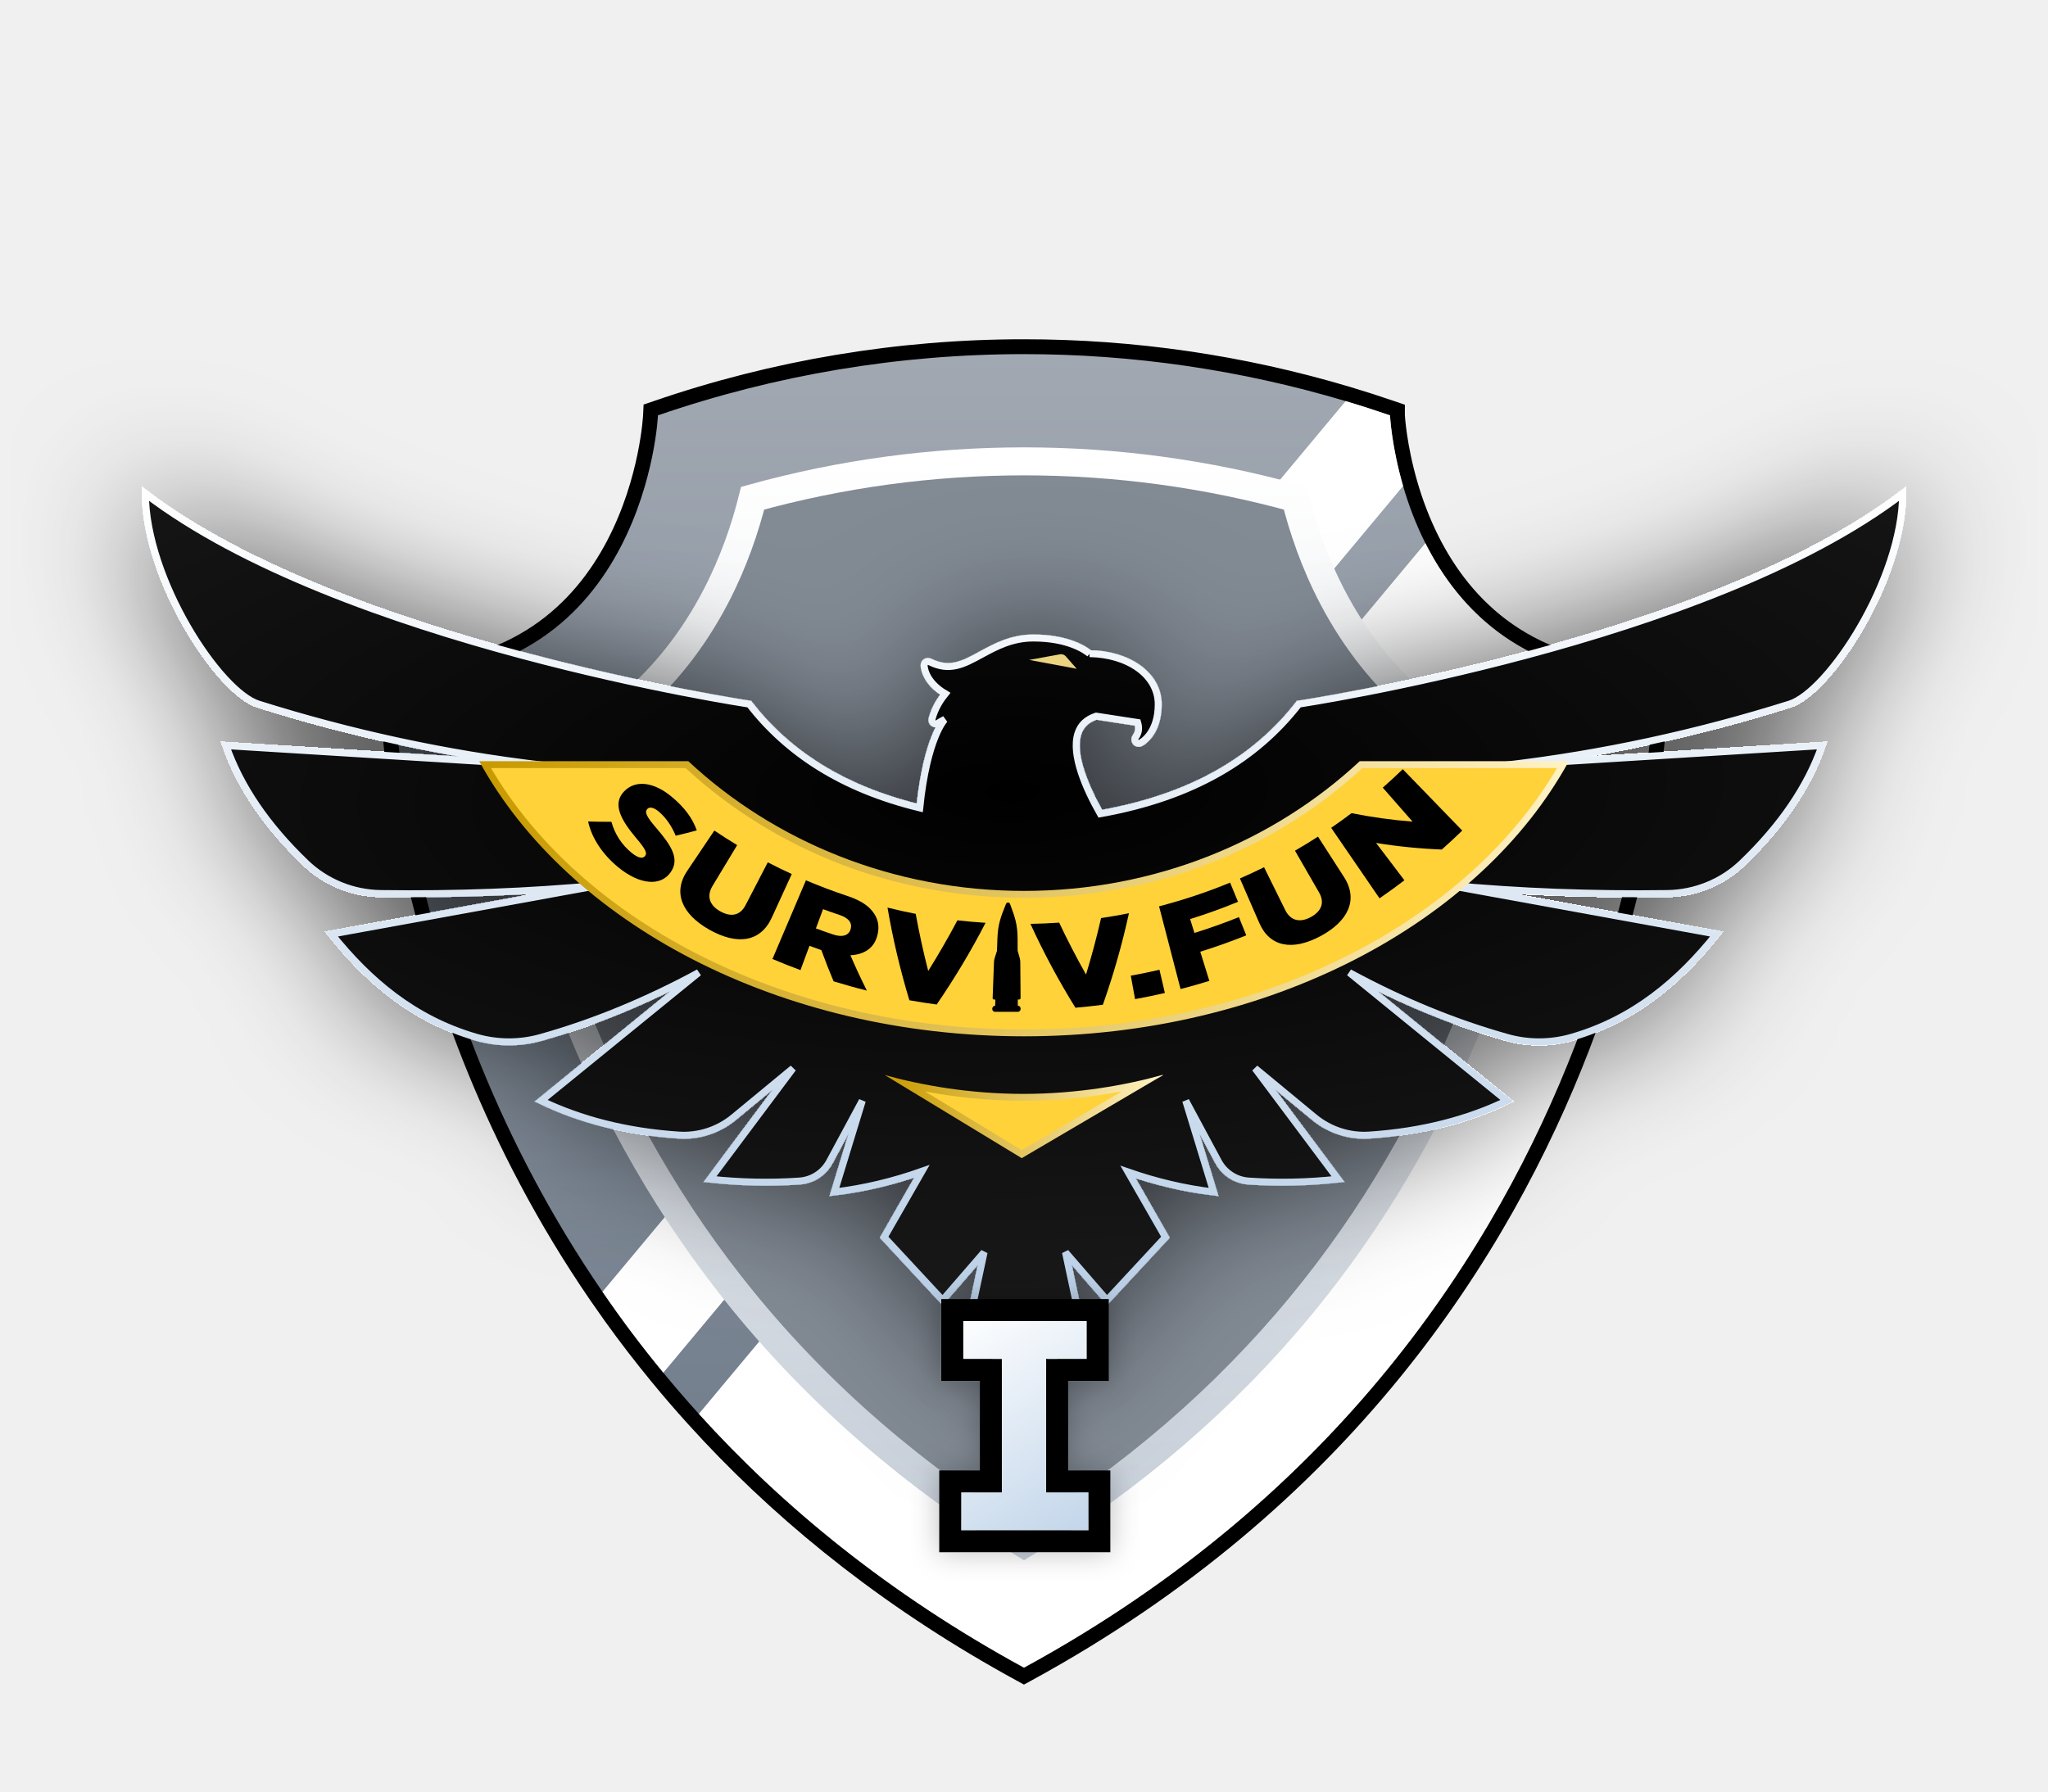
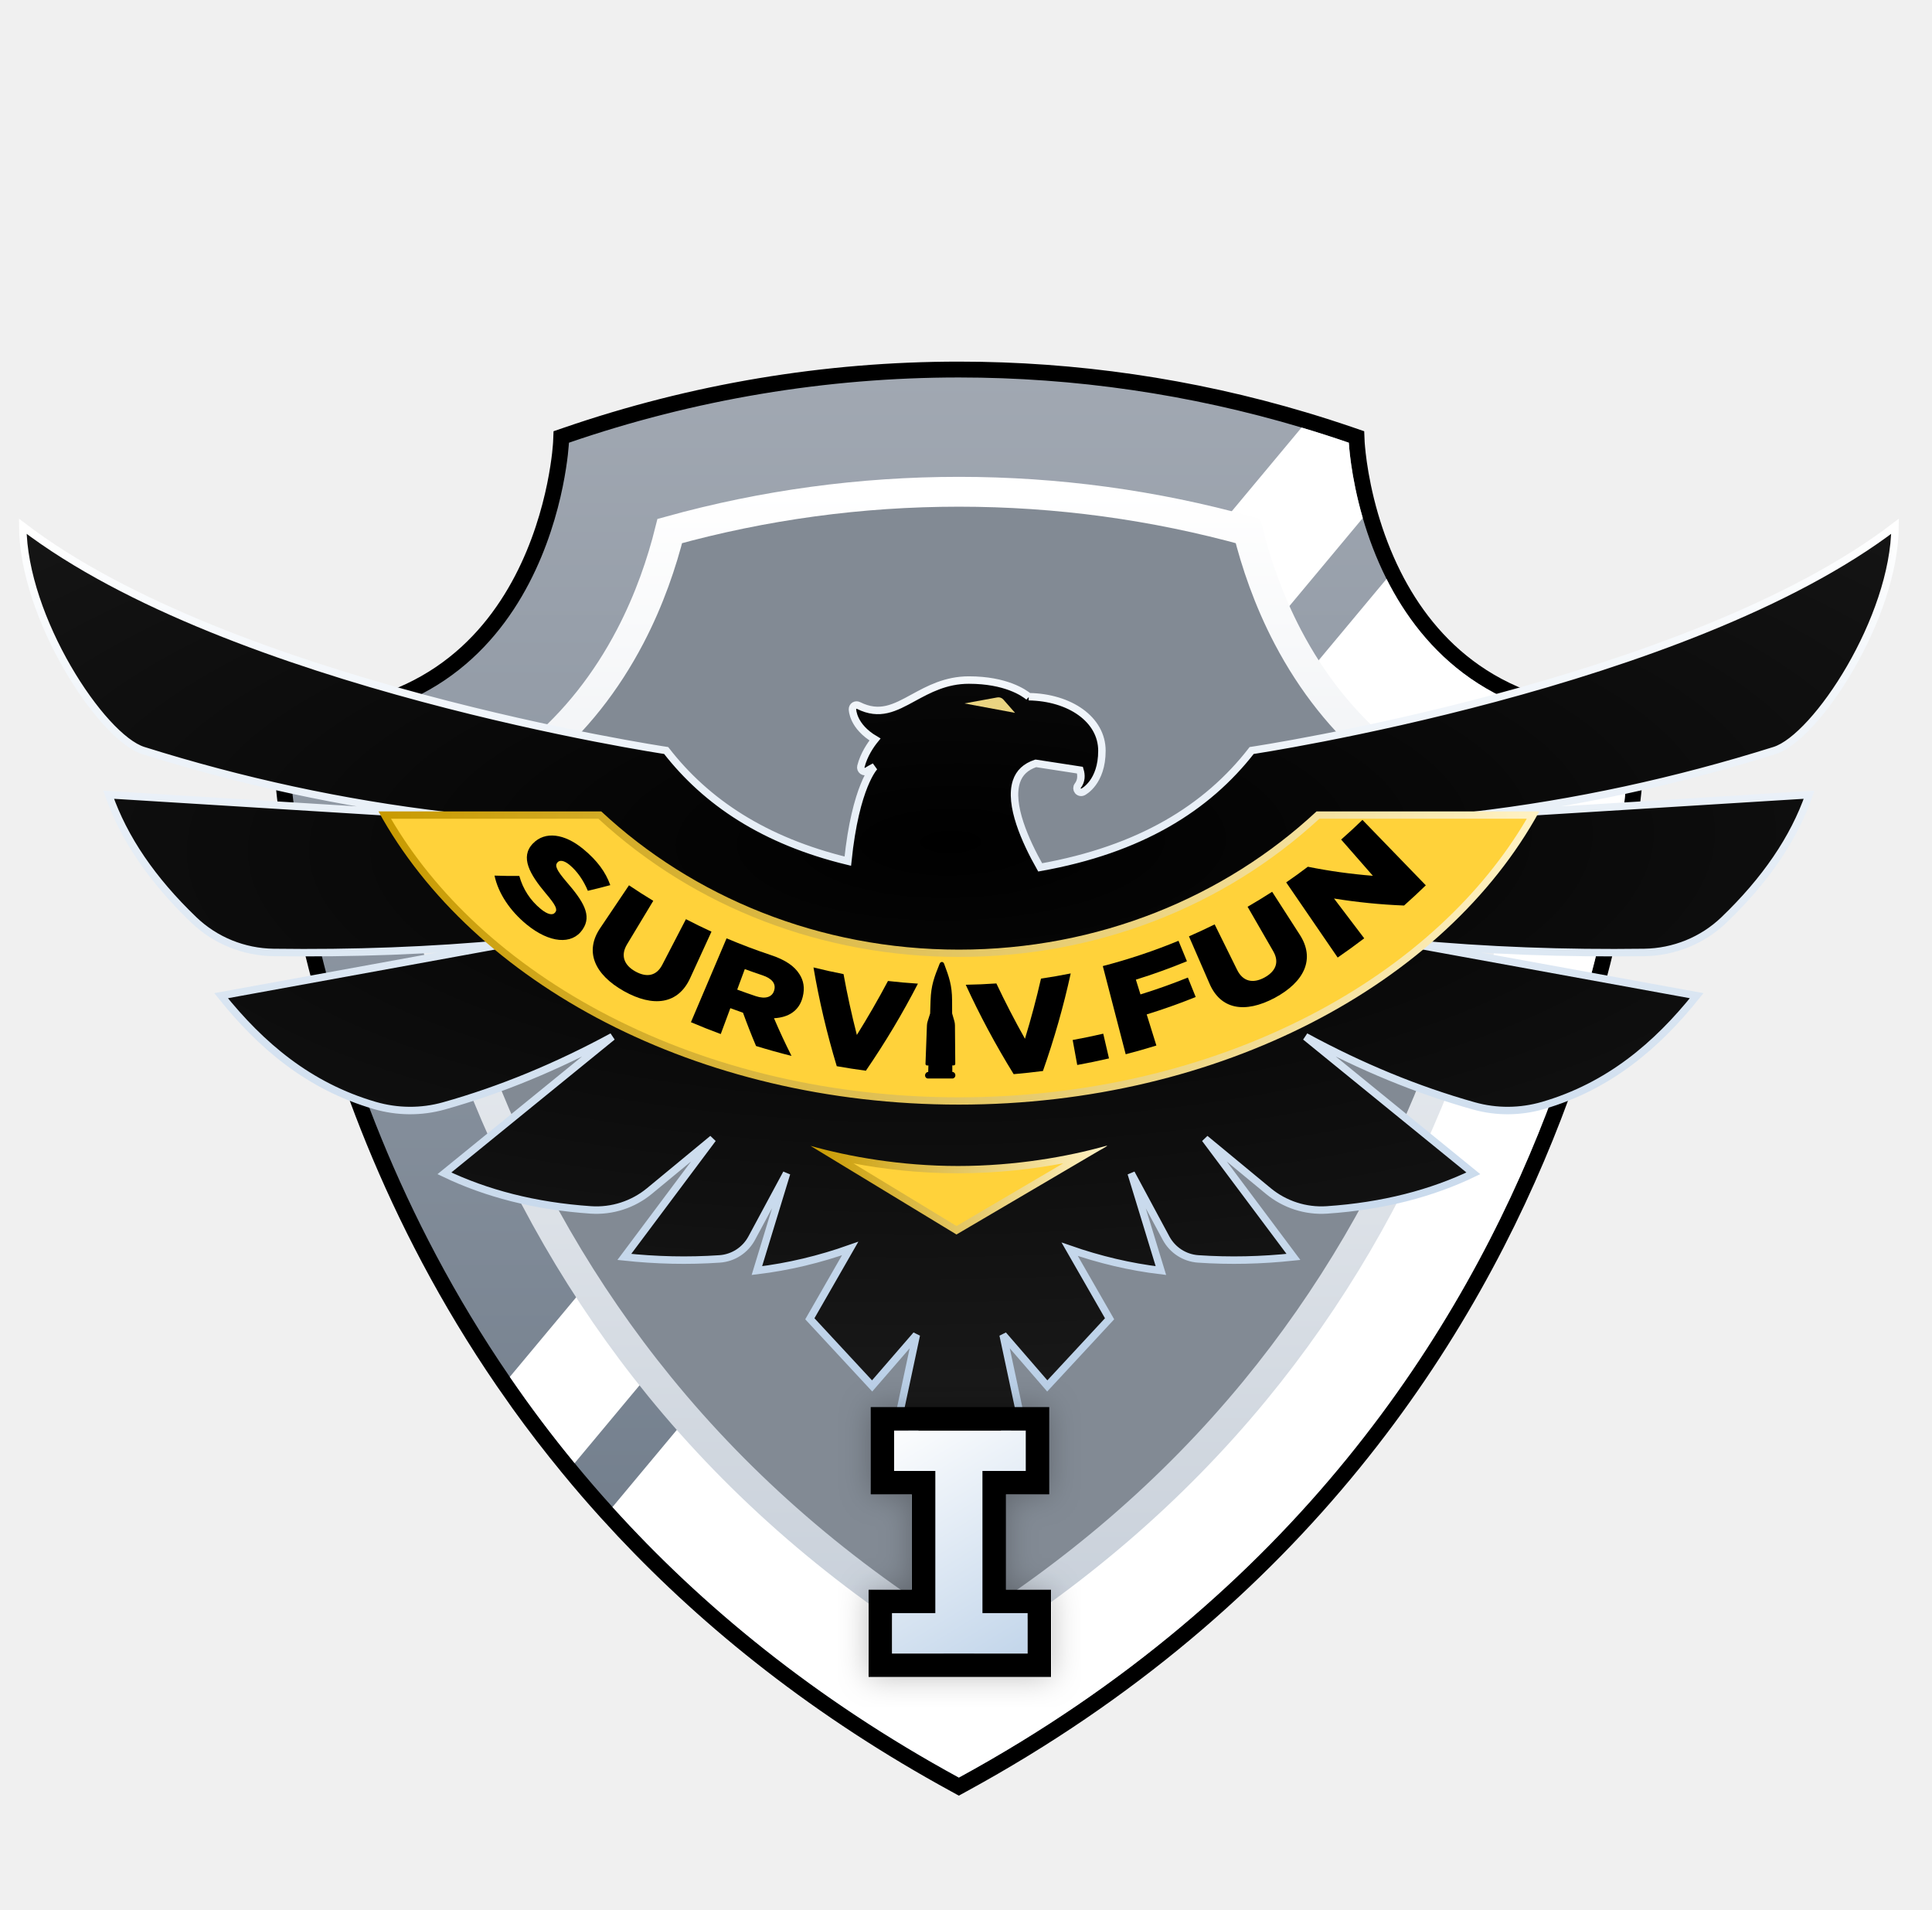
- <svg xmlns="http://www.w3.org/2000/svg" width="96" height="84" viewBox="0 0 96 84" fill="none">
-   <path d="M65.505 19.474C65.508 19.513 65.58 20.883 66.105 22.69C66.341 23.504 66.67 24.405 67.124 25.308C67.899 26.849 69.037 28.394 70.705 29.554C72.37 30.712 74.582 31.5 77.531 31.5H77.88V31.856C77.88 31.86 77.879 31.866 77.879 31.874C77.879 31.889 77.879 31.912 77.879 31.941C77.878 32.001 77.876 32.089 77.872 32.204C77.865 32.433 77.85 32.77 77.821 33.203C77.763 34.07 77.646 35.323 77.414 36.877C76.95 39.983 76.022 44.293 74.165 49.107C70.451 58.739 63.019 70.398 48.165 78.495L47.998 78.586L47.832 78.495C41.85 75.233 37.068 71.393 33.25 67.338L32.5 66.524C31.926 65.89 31.366 65.241 30.823 64.58V64.579C30.064 63.657 29.335 62.711 28.639 61.741L27.953 60.763C23.036 53.593 20.578 46.37 19.35 40.941C18.735 38.226 18.427 35.958 18.273 34.366C18.197 33.57 18.158 32.943 18.139 32.514C18.129 32.3 18.125 32.134 18.122 32.022C18.121 31.966 18.119 31.923 18.119 31.894V31.5H18.468C24.218 31.5 27.205 28.504 28.775 25.5C29.565 23.99 29.996 22.476 30.229 21.338C30.345 20.769 30.412 20.296 30.449 19.967C30.468 19.802 30.479 19.673 30.485 19.587C30.489 19.543 30.491 19.51 30.492 19.488C30.493 19.477 30.494 19.47 30.494 19.465V19.458L30.505 19.221L30.73 19.144C36.286 17.231 42.122 16.254 47.999 16.255C53.112 16.255 58.225 16.994 63.176 18.472C63.878 18.682 64.576 18.906 65.269 19.144L65.505 19.225V19.474Z" fill="url(#paint0_linear_2329_2181)" stroke="black" stroke-width="0.697" />
-   <path d="M65.77 22.787L31.094 64.359C30.087 63.137 29.136 61.871 28.242 60.565L63.077 18.806C63.775 19.014 64.468 19.237 65.157 19.474C65.157 19.474 65.222 20.901 65.77 22.787ZM77.532 31.849C77.532 31.849 77.532 62.09 47.999 78.189C41.654 74.729 36.67 70.616 32.759 66.29L66.814 25.465C68.402 28.622 71.5 31.849 77.532 31.849Z" fill="white" />
-   <path d="M48 72.387C42.872 69.259 38.448 65.431 34.825 60.982C31.486 56.882 28.802 52.236 26.85 47.173C25.222 42.952 24.346 39.008 23.903 36.108C28.075 34.85 31.407 32.074 33.541 27.99C34.396 26.354 34.938 24.731 35.281 23.358C39.421 22.211 43.686 21.631 48 21.631C52.314 21.631 56.58 22.211 60.72 23.358C61.066 24.741 61.612 26.376 62.474 28.019C64.608 32.084 67.931 34.849 72.09 36.106C71.66 38.967 70.786 43.027 69.006 47.54C67.035 52.541 64.347 57.128 61.016 61.176C57.423 65.542 53.053 69.304 48 72.387Z" fill="#828A94" stroke="url(#paint1_linear_2329_2181)" stroke-width="1.313" />
-   <g filter="url(#filter0_d_2329_2181)">
-     <path d="M83.888 33.012C85.716 32.437 89.166 27.19 89.188 23.148C80.035 30.148 60.881 33.012 60.881 33.012C58.917 35.541 55.975 37.37 51.576 38.153C50.926 37.006 50.196 35.389 50.532 34.375C50.662 33.985 50.94 33.726 51.381 33.577H51.385L53.327 33.876C53.394 34.099 53.396 34.345 53.231 34.561C53.18 34.628 53.184 34.722 53.237 34.788C53.273 34.83 53.324 34.854 53.378 34.854C53.405 34.854 53.432 34.848 53.461 34.834C53.495 34.817 54.293 34.402 54.293 33.023C54.293 31.645 52.884 30.675 51.073 30.645L51.075 30.647C50.866 30.475 50.067 29.913 48.44 29.913C47.422 29.913 46.669 30.325 46.003 30.687C45.174 31.14 44.517 31.498 43.582 31.031C43.526 31.002 43.458 31.006 43.404 31.038C43.35 31.071 43.318 31.13 43.318 31.194C43.318 31.227 43.33 31.948 44.309 32.527C44.121 32.758 43.821 33.188 43.689 33.713C43.671 33.786 43.7 33.863 43.761 33.907C43.823 33.952 43.905 33.952 43.968 33.907C44.032 33.866 44.152 33.794 44.288 33.726C44.288 33.726 43.454 34.559 43.113 37.879C39.432 36.986 36.883 35.281 35.121 33.012C35.121 33.012 15.967 30.148 6.814 23.148C6.836 27.19 10.286 32.438 12.115 33.012C16.432 34.369 20.868 35.34 25.439 35.876L10.593 34.957C11.262 36.879 12.515 38.714 14.34 40.464C15.284 41.37 16.541 41.877 17.848 41.895C21.334 41.942 24.773 41.818 28.157 41.498L15.54 43.796C17.297 45.989 19.398 47.778 22.3 48.625C23.293 48.915 24.348 48.924 25.345 48.644C27.848 47.941 30.315 46.919 32.752 45.599L25.366 51.61C27.205 52.492 29.331 53.052 31.811 53.22C32.745 53.282 33.667 52.983 34.388 52.387L37.169 50.09L33.282 55.287C34.684 55.437 36.082 55.47 37.475 55.375C38.071 55.334 38.603 54.988 38.885 54.462L40.42 51.61L39.112 55.888C40.505 55.722 41.872 55.392 43.216 54.917L41.443 58.008L44.184 60.962L46.128 58.717L45.375 62.245L48.036 65.112L50.697 62.245L49.945 58.717L51.889 60.962L54.63 58.008L52.876 54.949C54.19 55.407 55.527 55.726 56.888 55.888L55.581 51.61L57.115 54.462C57.398 54.988 57.931 55.334 58.525 55.375C59.917 55.47 61.315 55.437 62.719 55.287L58.832 50.09L61.612 52.387C62.334 52.983 63.256 53.282 64.189 53.22C66.669 53.053 68.796 52.492 70.635 51.61L63.249 45.599C65.684 46.92 68.153 47.941 70.656 48.644C71.652 48.924 72.707 48.915 73.701 48.625C76.602 47.778 78.703 45.989 80.46 43.796L67.844 41.498C71.227 41.818 74.665 41.942 78.152 41.895C79.459 41.877 80.717 41.37 81.661 40.464C83.486 38.714 84.738 36.879 85.407 34.957L70.565 35.876C75.135 35.34 79.571 34.369 83.888 33.012Z" fill="url(#paint2_radial_2329_2181)" stroke="url(#paint3_linear_2329_2181)" stroke-width="0.328" />
-     <path d="M42.473 50.823C43.888 51.149 45.782 51.449 47.965 51.449C50.229 51.449 52.191 51.117 53.515 50.812L47.894 54.115L42.473 50.823Z" fill="#FFD23A" />
-     <path d="M52.59 51.17L47.896 53.928L43.359 51.173C44.645 51.417 46.213 51.609 47.965 51.609C49.746 51.609 51.342 51.405 52.59 51.17ZM54.531 50.402H54.478C52.786 50.877 50.486 51.288 47.966 51.288C45.445 51.288 43.163 50.877 41.47 50.402L41.483 50.409C41.511 50.426 41.586 50.475 41.708 50.545L47.894 54.301L54.167 50.614C54.407 50.486 54.531 50.402 54.531 50.402Z" fill="url(#paint4_linear_2329_2181)" />
-     <path d="M48 48.427C42.451 48.427 37.105 47.185 32.539 44.835C28.182 42.592 24.799 39.491 22.737 35.851H32.201C36.433 39.773 42.041 41.931 48 41.931C53.958 41.931 59.566 39.773 63.799 35.851H73.263C71.201 39.491 67.818 42.593 63.461 44.835C58.895 47.185 53.548 48.427 48 48.427Z" fill="#FFD23A" />
-     <path d="M72.985 36.012C72.006 37.678 70.735 39.242 69.2 40.664C67.528 42.212 65.573 43.568 63.387 44.692C58.844 47.03 53.523 48.267 48 48.267C42.477 48.267 37.156 47.031 32.613 44.692C30.428 43.567 28.472 42.212 26.8 40.664C25.265 39.242 23.994 37.678 23.016 36.012H32.139C36.395 39.933 42.023 42.092 48 42.092C53.977 42.092 59.604 39.933 63.861 36.012H72.985ZM73.537 35.69H63.736C59.703 39.448 54.142 41.771 48 41.771C41.859 41.771 36.297 39.448 32.265 35.69H22.464C26.608 43.26 36.48 48.588 48 48.588C59.52 48.588 69.393 43.26 73.537 35.69Z" fill="url(#paint5_linear_2329_2181)" />
-     <path d="M27.569 38.515C27.936 38.528 28.3 38.533 28.66 38.53C28.822 39.113 29.145 39.608 29.607 39.985C29.905 40.228 30.127 40.276 30.236 40.136C30.238 40.133 30.24 40.131 30.243 40.127C30.342 40 30.271 39.821 29.819 39.291C29.121 38.458 28.681 37.7 29.256 37.104C29.259 37.102 29.261 37.099 29.265 37.096C29.789 36.556 30.645 36.657 31.485 37.356C32.09 37.858 32.456 38.358 32.662 38.934C32.337 39.023 32.008 39.106 31.674 39.183C31.479 38.714 31.201 38.318 30.872 38.045C30.626 37.841 30.435 37.823 30.341 37.932C30.338 37.935 30.336 37.938 30.334 37.941C30.219 38.074 30.285 38.261 30.726 38.777C31.468 39.634 31.873 40.267 31.443 40.885C31.441 40.889 31.439 40.892 31.437 40.895C30.974 41.566 29.992 41.49 28.985 40.667C28.247 40.064 27.733 39.29 27.569 38.515Z" fill="black" />
-     <path d="M32.229 40.808C32.648 40.186 33.066 39.563 33.485 38.941C33.837 39.178 34.193 39.406 34.554 39.624C34.17 40.26 33.787 40.896 33.403 41.532C33.103 42.025 33.267 42.45 33.761 42.728C34.256 43.005 34.692 42.938 34.951 42.434C35.298 41.766 35.644 41.099 35.99 40.431C36.361 40.624 36.736 40.807 37.114 40.98C36.805 41.654 36.496 42.327 36.188 43C35.659 44.183 34.554 44.319 33.26 43.595C31.959 42.861 31.517 41.842 32.229 40.808Z" fill="black" />
-     <path d="M37.778 41.274C38.42 41.546 39.07 41.792 39.726 42.01C40.369 42.223 40.761 42.498 40.979 42.842C41.17 43.131 41.226 43.464 41.129 43.846C41.128 43.85 41.127 43.854 41.126 43.858C40.975 44.457 40.508 44.755 39.864 44.788C40.101 45.343 40.358 45.895 40.635 46.445C40.112 46.315 39.592 46.169 39.075 46.01C38.869 45.524 38.678 45.035 38.501 44.546C38.315 44.482 38.129 44.415 37.944 44.346C37.803 44.726 37.663 45.105 37.522 45.484C37.082 45.321 36.644 45.148 36.209 44.963C36.733 43.734 37.256 42.504 37.778 41.274ZM39.062 43.817C39.492 43.96 39.784 43.855 39.869 43.576C39.87 43.572 39.871 43.569 39.872 43.565C39.965 43.257 39.761 43.035 39.361 42.901C39.099 42.814 38.839 42.722 38.58 42.627C38.468 42.928 38.358 43.228 38.246 43.529C38.517 43.63 38.789 43.725 39.062 43.817Z" fill="black" />
-     <path d="M41.602 42.554C42.041 42.663 42.481 42.761 42.924 42.847C43.086 43.74 43.282 44.633 43.51 45.524C43.998 44.743 44.455 43.952 44.879 43.15C45.317 43.2 45.757 43.239 46.198 43.267C45.524 44.573 44.76 45.852 43.907 47.097C43.48 47.04 43.053 46.974 42.627 46.898C42.191 45.454 41.85 44.003 41.602 42.554Z" fill="black" />
-     <path d="M48.302 43.316C48.751 43.309 49.2 43.289 49.648 43.258C50.036 44.078 50.456 44.89 50.907 45.692C51.175 44.812 51.411 43.93 51.613 43.045C52.05 42.981 52.486 42.905 52.919 42.818C52.606 44.254 52.199 45.687 51.697 47.109C51.269 47.164 50.84 47.211 50.41 47.248C49.616 45.965 48.913 44.652 48.302 43.316Z" fill="black" />
-     <path d="M53.006 45.746C53.456 45.664 53.904 45.571 54.35 45.468C54.434 45.83 54.519 46.193 54.604 46.556C54.14 46.663 53.674 46.76 53.206 46.845C53.14 46.478 53.073 46.112 53.006 45.746Z" fill="black" />
-     <path d="M54.331 42.494C55.46 42.201 56.573 41.83 57.661 41.382C57.785 41.682 57.909 41.981 58.032 42.282C57.294 42.586 56.544 42.856 55.787 43.091C55.854 43.308 55.922 43.525 55.989 43.741C56.692 43.523 57.387 43.276 58.074 42.999C58.189 43.285 58.303 43.569 58.418 43.855C57.709 44.14 56.99 44.396 56.263 44.621C56.405 45.077 56.546 45.533 56.688 45.989C56.241 46.128 55.791 46.256 55.339 46.373C55.004 45.081 54.667 43.787 54.331 42.494Z" fill="black" />
-     <path d="M59.019 43.251C58.72 42.563 58.42 41.875 58.121 41.187C58.502 41.021 58.879 40.845 59.253 40.661C59.582 41.326 59.911 41.992 60.24 42.658C60.493 43.177 60.935 43.269 61.435 43.003C61.933 42.735 62.114 42.329 61.829 41.84C61.453 41.188 61.078 40.537 60.702 39.885C61.066 39.675 61.426 39.455 61.781 39.226C62.182 39.849 62.583 40.471 62.983 41.094C63.696 42.176 63.199 43.193 61.894 43.894C60.58 44.591 59.509 44.406 59.019 43.251Z" fill="black" />
-     <path d="M62.399 38.813C62.721 38.592 63.039 38.363 63.353 38.125C64.277 38.311 65.232 38.445 66.214 38.523C65.748 37.992 65.283 37.461 64.817 36.929C65.135 36.65 65.448 36.362 65.755 36.064C66.684 37.023 67.613 37.983 68.543 38.942C68.228 39.247 67.909 39.543 67.585 39.831C66.529 39.789 65.5 39.684 64.504 39.522C64.947 40.106 65.39 40.69 65.832 41.273C65.449 41.566 65.06 41.847 64.665 42.119C63.91 41.018 63.155 39.916 62.399 38.813Z" fill="black" />
-     <path d="M48.242 30.941L49.69 30.677C49.79 30.659 49.891 30.695 49.959 30.773L50.471 31.356L48.242 30.941Z" fill="#EAD481" />
-     <path d="M47.826 45.103C47.831 45.666 47.836 46.229 47.84 46.791C47.84 46.831 47.811 46.863 47.775 46.863C47.753 46.863 47.731 46.863 47.709 46.863C47.709 46.959 47.709 47.055 47.709 47.151H47.71C47.783 47.151 47.843 47.215 47.844 47.296C47.845 47.375 47.786 47.44 47.712 47.44C47.623 47.44 47.533 47.44 47.444 47.44C47.176 47.44 46.908 47.44 46.64 47.44C46.566 47.44 46.508 47.376 46.511 47.297C46.515 47.217 46.576 47.153 46.649 47.153C46.652 47.057 46.655 46.961 46.658 46.865C46.637 46.865 46.615 46.865 46.593 46.865C46.557 46.865 46.529 46.833 46.53 46.792C46.551 46.23 46.572 45.668 46.593 45.105C46.596 45.044 46.606 44.982 46.625 44.923C46.662 44.808 46.698 44.694 46.734 44.58C46.74 44.388 46.746 44.195 46.753 44.003C46.753 44.003 46.753 44.003 46.754 44.003C46.754 44.003 46.754 44.003 46.754 44.002C46.775 43.345 46.913 42.983 47.151 42.393C47.168 42.352 47.196 42.326 47.226 42.317C47.273 42.303 47.325 42.327 47.349 42.392C47.57 42.981 47.697 43.342 47.7 44C47.701 44.192 47.702 44.385 47.702 44.576C47.734 44.691 47.767 44.805 47.801 44.92C47.816 44.979 47.826 45.041 47.826 45.103Z" fill="black" />
-   </g>
-   <g filter="url(#filter1_d_2329_2181)">
-     <mask id="path-20-outside-1_2329_2181" maskUnits="userSpaceOnUse" x="43.062" y="60.75" width="9" height="13" fill="black">
-       <rect fill="white" x="43.062" y="60.75" width="9" height="13" />
-       <path d="M45.055 71.75V69.97H46.961V63.718H45.149V61.938H50.945V63.718H49.039V69.97H51.024V71.75H45.055Z" />
-     </mask>
-     <path d="M45.055 71.75V69.97H46.961V63.718H45.149V61.938H50.945V63.718H49.039V69.97H51.024V71.75H45.055Z" fill="url(#paint6_linear_2329_2181)" />
-     <path d="M45.055 71.75H44.025V72.78H45.055V71.75ZM45.055 69.97V68.941H44.025V69.97H45.055ZM46.961 69.97V71H47.99V69.97H46.961ZM46.961 63.718H47.99V62.688H46.961V63.718ZM45.149 63.718H44.12V64.747H45.149V63.718ZM45.149 61.938V60.908H44.12V61.938H45.149ZM50.945 61.938H51.975V60.908H50.945V61.938ZM50.945 63.718V64.747H51.975V63.718H50.945ZM49.039 63.718V62.688H48.01V63.718H49.039ZM49.039 69.97H48.01V71H49.039V69.97ZM51.024 69.97H52.054V68.941H51.024V69.97ZM51.024 71.75V72.78H52.054V71.75H51.024ZM45.055 71.75H46.084V69.97H45.055H44.025V71.75H45.055ZM45.055 69.97V71H46.961V69.97V68.941H45.055V69.97ZM46.961 69.97H47.99V63.718H46.961H45.931V69.97H46.961ZM46.961 63.718V62.688H45.149V63.718V64.747H46.961V63.718ZM45.149 63.718H46.179V61.938H45.149H44.12V63.718H45.149ZM45.149 61.938V62.968H50.945V61.938V60.908H45.149V61.938ZM50.945 61.938H49.916V63.718H50.945H51.975V61.938H50.945ZM50.945 63.718V62.688H49.039V63.718V64.747H50.945V63.718ZM49.039 63.718H48.01V69.97H49.039H50.069V63.718H49.039ZM49.039 69.97V71H51.024V69.97V68.941H49.039V69.97ZM51.024 69.97H49.994V71.75H51.024H52.054V69.97H51.024ZM51.024 71.75V70.72H45.055V71.75V72.78H51.024V71.75Z" fill="black" mask="url(#path-20-outside-1_2329_2181)" />
+ <svg xmlns="http://www.w3.org/2000/svg" width="85" height="84" viewBox="0 0 85 84" fill="none">
+   <g clip-path="url(#clip0_2417_2307)">
+     <path d="M42.187 16.255C47.299 16.255 52.413 16.994 57.363 18.472C58.066 18.682 58.764 18.906 59.457 19.144L59.681 19.221L59.691 19.458V19.459L59.692 19.461C59.693 19.463 59.692 19.467 59.692 19.471C59.693 19.481 59.694 19.496 59.695 19.515C59.698 19.555 59.703 19.616 59.71 19.695C59.724 19.853 59.749 20.084 59.79 20.374C59.873 20.953 60.023 21.766 60.292 22.69C60.529 23.504 60.858 24.405 61.312 25.308C62.087 26.849 63.225 28.394 64.893 29.554C66.557 30.712 68.769 31.5 71.719 31.5H72.067V31.856C72.067 31.86 72.067 31.866 72.066 31.874C72.066 31.889 72.067 31.912 72.066 31.941C72.066 32.001 72.063 32.089 72.06 32.204C72.052 32.433 72.038 32.77 72.009 33.203C71.951 34.07 71.834 35.323 71.602 36.877C71.137 39.983 70.209 44.293 68.353 49.107C64.638 58.739 57.206 70.398 42.352 78.495L42.185 78.586L42.02 78.495C36.038 75.233 31.256 71.393 27.438 67.338L26.688 66.524C26.113 65.89 25.554 65.241 25.011 64.58V64.579C24.252 63.657 23.522 62.711 22.826 61.741L22.141 60.763C17.223 53.593 14.766 46.37 13.537 40.941C12.923 38.226 12.615 35.958 12.461 34.366C12.384 33.57 12.345 32.943 12.326 32.514C12.316 32.3 12.312 32.134 12.31 32.022C12.308 31.966 12.307 31.923 12.307 31.894V31.5H12.655C18.405 31.5 21.393 28.504 22.963 25.5C23.752 23.99 24.183 22.476 24.416 21.338C24.532 20.769 24.599 20.296 24.637 19.967C24.655 19.802 24.666 19.673 24.673 19.587C24.676 19.543 24.678 19.51 24.68 19.488C24.68 19.477 24.681 19.47 24.682 19.465V19.458L24.692 19.221L24.917 19.144C30.474 17.231 36.31 16.254 42.187 16.255Z" fill="url(#paint0_linear_2417_2307)" stroke="black" stroke-width="0.697" />
+     <path d="M59.957 22.787L25.281 64.359C24.274 63.137 23.323 61.871 22.429 60.565L57.264 18.806C57.962 19.014 58.655 19.237 59.344 19.474C59.344 19.474 59.409 20.901 59.957 22.787ZM71.719 31.849C71.719 31.849 71.719 62.09 42.186 78.189C35.841 74.729 30.857 70.616 26.946 66.29L61.001 25.465C62.589 28.622 65.687 31.849 71.719 31.849Z" fill="white" />
+     <path d="M42.187 72.387C37.059 69.259 32.635 65.431 29.012 60.982C25.673 56.882 22.989 52.236 21.037 47.173C19.409 42.952 18.533 39.008 18.09 36.108C22.262 34.85 25.594 32.074 27.728 27.99C28.583 26.354 29.125 24.731 29.468 23.358C33.608 22.211 37.873 21.631 42.187 21.631C46.501 21.631 50.767 22.211 54.907 23.358C55.252 24.741 55.799 26.376 56.661 28.019C58.795 32.084 62.118 34.849 66.277 36.106C65.847 38.967 64.973 43.027 63.193 47.54C61.222 52.541 58.534 57.128 55.203 61.176C51.61 65.542 47.24 69.304 42.187 72.387Z" fill="#828A94" stroke="url(#paint1_linear_2417_2307)" stroke-width="1.313" />
+     <path d="M78.075 33.012C79.903 32.437 83.353 27.19 83.375 23.148C74.222 30.148 55.068 33.012 55.068 33.012C53.104 35.541 50.163 37.37 45.763 38.153C45.113 37.006 44.383 35.389 44.719 34.375C44.849 33.985 45.127 33.726 45.568 33.577H45.572L47.514 33.876C47.581 34.099 47.583 34.345 47.418 34.561C47.367 34.628 47.371 34.722 47.424 34.788C47.461 34.83 47.511 34.854 47.565 34.854C47.592 34.854 47.619 34.848 47.648 34.834C47.682 34.817 48.48 34.402 48.48 33.023C48.48 31.645 47.071 30.675 45.26 30.645L45.262 30.647C45.053 30.475 44.254 29.913 42.627 29.913C41.609 29.913 40.856 30.325 40.19 30.687C39.361 31.14 38.704 31.498 37.769 31.031C37.712 31.002 37.645 31.006 37.59 31.038C37.538 31.071 37.505 31.13 37.505 31.194C37.505 31.227 37.517 31.948 38.496 32.527C38.308 32.758 38.008 33.188 37.876 33.713C37.858 33.786 37.887 33.863 37.948 33.907C38.01 33.952 38.092 33.952 38.155 33.907C38.219 33.866 38.339 33.794 38.475 33.726C38.475 33.726 37.641 34.559 37.3 37.879C33.619 36.986 31.07 35.281 29.308 33.012C29.308 33.012 10.154 30.148 1.001 23.148C1.023 27.19 4.473 32.438 6.302 33.012C10.619 34.369 15.055 35.34 19.626 35.876L4.78 34.957C5.449 36.879 6.702 38.714 8.527 40.464C9.471 41.37 10.728 41.877 12.035 41.895C15.521 41.942 18.96 41.818 22.344 41.498L9.727 43.796C11.484 45.989 13.585 47.778 16.487 48.625C17.48 48.915 18.535 48.924 19.532 48.644C22.035 47.941 24.502 46.919 26.939 45.599L19.552 51.61C21.392 52.492 23.518 53.052 25.998 53.22C26.932 53.282 27.854 52.983 28.575 52.387L31.356 50.09L27.468 55.287C28.871 55.437 30.269 55.47 31.662 55.375C32.258 55.334 32.79 54.988 33.072 54.462L34.607 51.61L33.3 55.888C34.692 55.722 36.059 55.392 37.403 54.917L35.63 58.008L38.37 60.962L40.315 58.717L39.562 62.245L42.223 65.112L44.885 62.245L44.132 58.717L46.076 60.962L48.817 58.008L47.062 54.949C48.377 55.407 49.714 55.726 51.075 55.888L49.768 51.61L51.302 54.462C51.585 54.988 52.117 55.334 52.712 55.375C54.105 55.47 55.502 55.437 56.906 55.287L53.019 50.09L55.799 52.387C56.521 52.983 57.443 53.282 58.376 53.22C60.856 53.053 62.983 52.492 64.822 51.61L57.436 45.599C59.871 46.92 62.34 47.941 64.843 48.644C65.839 48.924 66.894 48.915 67.888 48.625C70.789 47.778 72.89 45.989 74.647 43.796L62.031 41.498C65.414 41.818 68.852 41.942 72.339 41.895C73.646 41.877 74.904 41.37 75.848 40.464C77.672 38.714 78.925 36.879 79.594 34.957L64.752 35.876C69.322 35.34 73.758 34.369 78.075 33.012Z" fill="url(#paint2_radial_2417_2307)" stroke="url(#paint3_linear_2417_2307)" stroke-width="0.328" />
+     <path d="M36.661 50.823C38.076 51.149 39.97 51.449 42.153 51.449C44.417 51.449 46.379 51.117 47.703 50.812L42.082 54.115L36.661 50.823Z" fill="#FFD23A" />
+     <path d="M46.777 51.17L42.083 53.928L37.546 51.173C38.832 51.417 40.4 51.609 42.152 51.609C43.934 51.609 45.529 51.405 46.777 51.17ZM48.718 50.402H48.665C46.973 50.877 44.673 51.288 42.153 51.288C39.632 51.288 37.35 50.877 35.657 50.402L35.67 50.409C35.698 50.426 35.773 50.475 35.895 50.545L42.081 54.301L48.355 50.614C48.594 50.486 48.718 50.402 48.718 50.402Z" fill="url(#paint4_linear_2417_2307)" />
+     <path d="M42.188 48.427C36.639 48.427 31.293 47.185 26.727 44.835C22.37 42.592 18.986 39.491 16.925 35.851H26.389C30.621 39.773 36.229 41.931 42.188 41.931C48.146 41.931 53.754 39.773 57.987 35.851H67.451C65.389 39.491 62.006 42.593 57.649 44.835C53.083 47.185 47.736 48.427 42.188 48.427Z" fill="#FFD23A" />
+     <path d="M67.172 36.012C66.193 37.678 64.922 39.242 63.387 40.664C61.715 42.212 59.76 43.568 57.574 44.692C53.031 47.03 47.71 48.267 42.187 48.267C36.664 48.267 31.343 47.031 26.8 44.692C24.615 43.567 22.659 42.212 20.987 40.664C19.452 39.242 18.181 37.678 17.203 36.012H26.326C30.582 39.933 36.21 42.092 42.187 42.092C48.164 42.092 53.791 39.933 58.048 36.012H67.172ZM67.724 35.69H57.923C53.89 39.448 48.329 41.771 42.187 41.771C36.046 41.771 30.484 39.448 26.452 35.69H16.651C20.795 43.26 30.667 48.588 42.187 48.588C53.707 48.588 63.58 43.26 67.724 35.69Z" fill="url(#paint5_linear_2417_2307)" />
+     <path d="M21.757 38.515C22.124 38.528 22.488 38.533 22.848 38.53C23.009 39.113 23.333 39.608 23.795 39.985C24.093 40.228 24.315 40.276 24.424 40.136C24.426 40.133 24.428 40.131 24.431 40.127C24.53 40 24.459 39.821 24.007 39.291C23.309 38.458 22.869 37.7 23.445 37.104C23.447 37.102 23.449 37.099 23.453 37.096C23.977 36.556 24.833 36.657 25.673 37.356C26.278 37.858 26.644 38.358 26.85 38.934C26.524 39.023 26.195 39.106 25.863 39.183C25.667 38.714 25.389 38.318 25.06 38.045C24.814 37.841 24.623 37.823 24.529 37.932C24.526 37.935 24.524 37.938 24.521 37.941C24.407 38.074 24.473 38.261 24.914 38.777C25.656 39.634 26.061 40.267 25.631 40.885C25.629 40.889 25.627 40.892 25.625 40.895C25.162 41.566 24.18 41.49 23.172 40.667C22.435 40.064 21.921 39.29 21.757 38.515Z" fill="black" />
+     <path d="M26.417 40.808C26.836 40.186 27.254 39.563 27.673 38.941C28.024 39.178 28.38 39.406 28.741 39.624C28.358 40.26 27.974 40.896 27.591 41.532C27.291 42.025 27.454 42.45 27.949 42.728C28.444 43.005 28.88 42.938 29.139 42.434C29.485 41.766 29.831 41.099 30.178 40.431C30.549 40.624 30.924 40.807 31.302 40.98C30.993 41.654 30.684 42.327 30.375 43C29.847 44.183 28.741 44.319 27.447 43.595C26.147 42.861 25.705 41.842 26.417 40.808Z" fill="black" />
+     <path d="M31.966 41.274C32.608 41.546 33.258 41.792 33.914 42.01C34.557 42.223 34.949 42.498 35.167 42.842C35.358 43.131 35.414 43.464 35.317 43.846C35.316 43.85 35.315 43.854 35.314 43.858C35.163 44.457 34.696 44.755 34.052 44.788C34.289 45.343 34.546 45.895 34.823 46.445C34.3 46.315 33.78 46.169 33.263 46.01C33.057 45.524 32.866 45.035 32.689 44.546C32.503 44.482 32.317 44.415 32.132 44.346C31.991 44.726 31.851 45.105 31.71 45.484C31.27 45.321 30.832 45.148 30.398 44.963C30.922 43.734 31.444 42.504 31.966 41.274ZM33.25 43.817C33.681 43.96 33.972 43.855 34.057 43.576C34.058 43.572 34.059 43.569 34.06 43.565C34.153 43.257 33.949 43.035 33.549 42.901C33.287 42.814 33.027 42.722 32.768 42.627C32.657 42.928 32.546 43.228 32.434 43.529C32.706 43.63 32.977 43.725 33.25 43.817Z" fill="black" />
+     <path d="M35.79 42.554C36.228 42.663 36.669 42.761 37.112 42.847C37.274 43.74 37.47 44.633 37.698 45.524C38.185 44.743 38.642 43.952 39.067 43.15C39.505 43.2 39.945 43.239 40.385 43.267C39.712 44.573 38.948 45.852 38.095 47.097C37.667 47.04 37.24 46.974 36.814 46.898C36.378 45.454 36.037 44.003 35.79 42.554Z" fill="black" />
+     <path d="M42.489 43.316C42.939 43.309 43.387 43.289 43.836 43.258C44.224 44.078 44.643 44.89 45.094 45.692C45.362 44.812 45.598 43.93 45.8 43.045C46.238 42.981 46.673 42.905 47.107 42.818C46.793 44.254 46.386 45.687 45.885 47.109C45.457 47.164 45.028 47.211 44.597 47.248C43.804 45.965 43.101 44.652 42.489 43.316Z" fill="black" />
+     <path d="M47.193 45.746C47.644 45.664 48.091 45.571 48.538 45.468C48.622 45.83 48.707 46.193 48.791 46.556C48.327 46.663 47.862 46.76 47.394 46.845C47.327 46.478 47.261 46.112 47.193 45.746Z" fill="black" />
+     <path d="M48.519 42.494C49.648 42.201 50.761 41.83 51.849 41.382C51.972 41.682 52.096 41.981 52.22 42.282C51.481 42.586 50.732 42.856 49.974 43.091C50.042 43.308 50.109 43.525 50.176 43.741C50.88 43.523 51.575 43.276 52.261 42.999C52.376 43.285 52.491 43.569 52.606 43.855C51.896 44.14 51.177 44.396 50.45 44.621C50.592 45.077 50.733 45.533 50.876 45.989C50.428 46.128 49.978 46.256 49.526 46.373C49.191 45.081 48.855 43.787 48.519 42.494Z" fill="black" />
+     <path d="M53.207 43.251C52.907 42.563 52.608 41.875 52.309 41.187C52.689 41.021 53.066 40.845 53.44 40.661C53.769 41.326 54.098 41.992 54.427 42.658C54.681 43.177 55.123 43.269 55.622 43.003C56.12 42.735 56.301 42.329 56.016 41.84C55.641 41.188 55.265 40.537 54.889 39.885C55.253 39.675 55.613 39.455 55.969 39.226C56.369 39.849 56.77 40.471 57.171 41.094C57.884 42.176 57.386 43.193 56.081 43.894C54.767 44.591 53.696 44.406 53.207 43.251Z" fill="black" />
+     <path d="M56.587 38.813C56.909 38.592 57.227 38.363 57.54 38.125C58.465 38.311 59.42 38.445 60.401 38.523C59.936 37.992 59.47 37.461 59.005 36.929C59.323 36.65 59.636 36.362 59.942 36.064C60.871 37.023 61.801 37.983 62.73 38.942C62.416 39.247 62.097 39.543 61.773 39.831C60.717 39.789 59.688 39.684 58.691 39.522C59.134 40.106 59.577 40.69 60.02 41.273C59.636 41.566 59.247 41.847 58.852 42.119C58.097 41.018 57.342 39.916 56.587 38.813Z" fill="black" />
+     <path d="M42.429 30.941L43.877 30.677C43.977 30.659 44.078 30.695 44.146 30.773L44.658 31.356L42.429 30.941Z" fill="#EAD481" />
+     <path d="M42.014 45.103C42.019 45.666 42.023 46.229 42.028 46.791C42.028 46.831 41.999 46.863 41.963 46.863C41.941 46.863 41.919 46.863 41.897 46.863C41.897 46.959 41.898 47.055 41.898 47.151H41.898C41.971 47.151 42.032 47.215 42.032 47.296C42.033 47.375 41.974 47.44 41.9 47.44C41.811 47.44 41.721 47.44 41.632 47.44C41.364 47.44 41.096 47.44 40.828 47.44C40.754 47.44 40.696 47.376 40.699 47.297C40.703 47.217 40.764 47.153 40.837 47.153C40.84 47.057 40.843 46.961 40.846 46.865C40.825 46.865 40.803 46.865 40.781 46.865C40.745 46.865 40.717 46.833 40.718 46.792C40.739 46.23 40.76 45.668 40.781 45.105C40.784 45.044 40.794 44.982 40.813 44.923C40.85 44.808 40.886 44.694 40.922 44.58C40.928 44.388 40.934 44.195 40.941 44.003C40.941 44.003 40.941 44.003 40.942 44.003C40.942 44.003 40.942 44.003 40.942 44.002C40.963 43.345 41.101 42.983 41.339 42.393C41.356 42.352 41.384 42.326 41.414 42.317C41.461 42.303 41.513 42.327 41.537 42.392C41.758 42.981 41.885 43.342 41.888 44C41.889 44.192 41.889 44.385 41.89 44.576C41.922 44.691 41.955 44.805 41.989 44.92C42.004 44.979 42.014 45.041 42.014 45.103Z" fill="black" />
+     <g filter="url(#filter0_d_2417_2307)">
+       <mask id="path-20-outside-1_2417_2307" maskUnits="userSpaceOnUse" x="37.25" y="61.734" width="9" height="13" fill="black">
+         <rect fill="white" x="37.25" y="61.734" width="9" height="13" />
+         <path d="M39.242 72.734V70.955H41.148V64.702H39.337V62.922H45.133V64.702H43.227V70.955H45.212V72.734H39.242Z" />
+       </mask>
+       <path d="M39.242 72.734V70.955H41.148V64.702H39.337V62.922H45.133V64.702H43.227V70.955H45.212V72.734H39.242Z" fill="url(#paint6_linear_2417_2307)" />
+       <path d="M39.242 72.734H38.212V73.764H39.242V72.734ZM39.242 70.955V69.925H38.212V70.955H39.242ZM41.148 70.955V71.984H42.178V70.955H41.148ZM41.148 64.702H42.178V63.672H41.148V64.702ZM39.337 64.702H38.307V65.732H39.337V64.702ZM39.337 62.922V61.892H38.307V62.922H39.337ZM45.133 62.922H46.163V61.892H45.133V62.922ZM45.133 64.702V65.732H46.163V64.702H45.133ZM43.227 64.702V63.672H42.197V64.702H43.227ZM43.227 70.955H42.197V71.984H43.227V70.955ZM45.212 70.955H46.241V69.925H45.212V70.955ZM45.212 72.734V73.764H46.241V72.734H45.212ZM39.242 72.734H40.272V70.955H39.242H38.212V72.734H39.242ZM39.242 70.955V71.984H41.148V70.955V69.925H39.242V70.955ZM41.148 70.955H42.178V64.702H41.148H40.118V70.955H41.148ZM41.148 64.702V63.672H39.337V64.702V65.732H41.148V64.702ZM39.337 64.702H40.367V62.922H39.337H38.307V64.702H39.337ZM39.337 62.922V63.952H45.133V62.922V61.892H39.337V62.922ZM45.133 62.922H44.103V64.702H45.133H46.163V62.922H45.133ZM45.133 64.702V63.672H43.227V64.702V65.732H45.133V64.702ZM43.227 64.702H42.197V70.955H43.227H44.257V64.702H43.227ZM43.227 70.955V71.984H45.212V70.955V69.925H43.227V70.955ZM45.212 70.955H44.182V72.734H45.212H46.241V70.955H45.212ZM45.212 72.734V71.705H39.242V72.734V73.764H45.212V72.734Z" fill="black" mask="url(#path-20-outside-1_2417_2307)" />
+     </g>
  </g>
  <defs>
-     <filter id="filter0_d_2329_2181" x="0.471" y="16.637" width="95.059" height="54.893" filterUnits="userSpaceOnUse" color-interpolation-filters="sRGB">
-       <feFlood flood-opacity="0" result="BackgroundImageFix" />
-       <feColorMatrix in="SourceAlpha" type="matrix" values="0 0 0 0 0 0 0 0 0 0 0 0 0 0 0 0 0 0 127 0" result="hardAlpha" />
-       <feOffset />
-       <feGaussianBlur stdDeviation="3.088" />
-       <feComposite in2="hardAlpha" operator="out" />
-       <feColorMatrix type="matrix" values="0 0 0 0 0 0 0 0 0 0 0 0 0 0 0 0 0 0 0.65 0" />
-       <feBlend mode="normal" in2="BackgroundImageFix" result="effect1_dropShadow_2329_2181" />
-       <feBlend mode="normal" in="SourceGraphic" in2="effect1_dropShadow_2329_2181" result="shape" />
-     </filter>
-     <filter id="filter1_d_2329_2181" x="42.712" y="59.596" width="10.654" height="14.497" filterUnits="userSpaceOnUse" color-interpolation-filters="sRGB">
+     <filter id="filter0_d_2417_2307" x="36.9" y="60.58" width="10.653" height="14.497" filterUnits="userSpaceOnUse" color-interpolation-filters="sRGB">
      <feFlood flood-opacity="0" result="BackgroundImageFix" />
      <feColorMatrix in="SourceAlpha" type="matrix" values="0 0 0 0 0 0 0 0 0 0 0 0 0 0 0 0 0 0 127 0" result="hardAlpha" />
      <feOffset />
      <feGaussianBlur stdDeviation="0.656" />
      <feComposite in2="hardAlpha" operator="out" />
      <feColorMatrix type="matrix" values="0 0 0 0 0 0 0 0 0 0 0 0 0 0 0 0 0 0 0.25 0" />
-       <feBlend mode="normal" in2="BackgroundImageFix" result="effect1_dropShadow_2329_2181" />
-       <feBlend mode="normal" in="SourceGraphic" in2="effect1_dropShadow_2329_2181" result="shape" />
+       <feBlend mode="normal" in2="BackgroundImageFix" result="effect1_dropShadow_2417_2307" />
+       <feBlend mode="normal" in="SourceGraphic" in2="effect1_dropShadow_2417_2307" result="shape" />
    </filter>
-     <linearGradient id="paint0_linear_2329_2181" x1="47.999" y1="16.603" x2="47.999" y2="78.189" gradientUnits="userSpaceOnUse">
+     <linearGradient id="paint0_linear_2417_2307" x1="42.187" y1="16.603" x2="42.187" y2="78.189" gradientUnits="userSpaceOnUse">
      <stop stop-color="#A1A8B2" />
      <stop offset="1" stop-color="#697685" />
    </linearGradient>
-     <linearGradient id="paint1_linear_2329_2181" x1="47.996" y1="72.387" x2="47.996" y2="21.631" gradientUnits="userSpaceOnUse">
+     <linearGradient id="paint1_linear_2417_2307" x1="42.183" y1="72.387" x2="42.183" y2="21.631" gradientUnits="userSpaceOnUse">
      <stop stop-color="#C7CFD9" />
      <stop offset="1" stop-color="white" />
    </linearGradient>
-     <radialGradient id="paint2_radial_2329_2181" cx="0" cy="0" r="1" gradientUnits="userSpaceOnUse" gradientTransform="translate(47.5322 37.0756) rotate(89.0419) scale(28.0409 76.0356)">
+     <radialGradient id="paint2_radial_2417_2307" cx="0" cy="0" r="1" gradientUnits="userSpaceOnUse" gradientTransform="translate(41.7192 37.0756) rotate(89.0419) scale(28.0409 76.0356)">
      <stop />
      <stop offset="0.91" stop-color="#1A1A1A" />
    </radialGradient>
-     <linearGradient id="paint3_linear_2329_2181" x1="48.001" y1="65.112" x2="48.001" y2="23.148" gradientUnits="userSpaceOnUse">
+     <linearGradient id="paint3_linear_2417_2307" x1="42.188" y1="65.112" x2="42.188" y2="23.148" gradientUnits="userSpaceOnUse">
      <stop stop-color="#B3CBE5" />
      <stop offset="1" stop-color="white" />
    </linearGradient>
-     <linearGradient id="paint4_linear_2329_2181" x1="41.47" y1="52.352" x2="54.531" y2="52.352" gradientUnits="userSpaceOnUse">
+     <linearGradient id="paint4_linear_2417_2307" x1="35.657" y1="52.352" x2="48.718" y2="52.352" gradientUnits="userSpaceOnUse">
      <stop stop-color="#C89A00" />
      <stop offset="1" stop-color="#FFF2C4" />
    </linearGradient>
-     <linearGradient id="paint5_linear_2329_2181" x1="22.464" y1="42.139" x2="73.537" y2="42.139" gradientUnits="userSpaceOnUse">
+     <linearGradient id="paint5_linear_2417_2307" x1="16.651" y1="42.139" x2="67.724" y2="42.139" gradientUnits="userSpaceOnUse">
      <stop stop-color="#C89A00" />
      <stop offset="1" stop-color="#FFF2C4" />
    </linearGradient>
-     <linearGradient id="paint6_linear_2329_2181" x1="52.899" y1="74.208" x2="45.054" y2="61.333" gradientUnits="userSpaceOnUse">
+     <linearGradient id="paint6_linear_2417_2307" x1="47.087" y1="75.193" x2="39.242" y2="62.318" gradientUnits="userSpaceOnUse">
      <stop stop-color="#B3CBE5" />
      <stop offset="1" stop-color="white" />
    </linearGradient>
+     <clipPath id="clip0_2417_2307">
+       <rect width="84" height="84" fill="white" transform="translate(0.1875)" />
+     </clipPath>
  </defs>
</svg>
